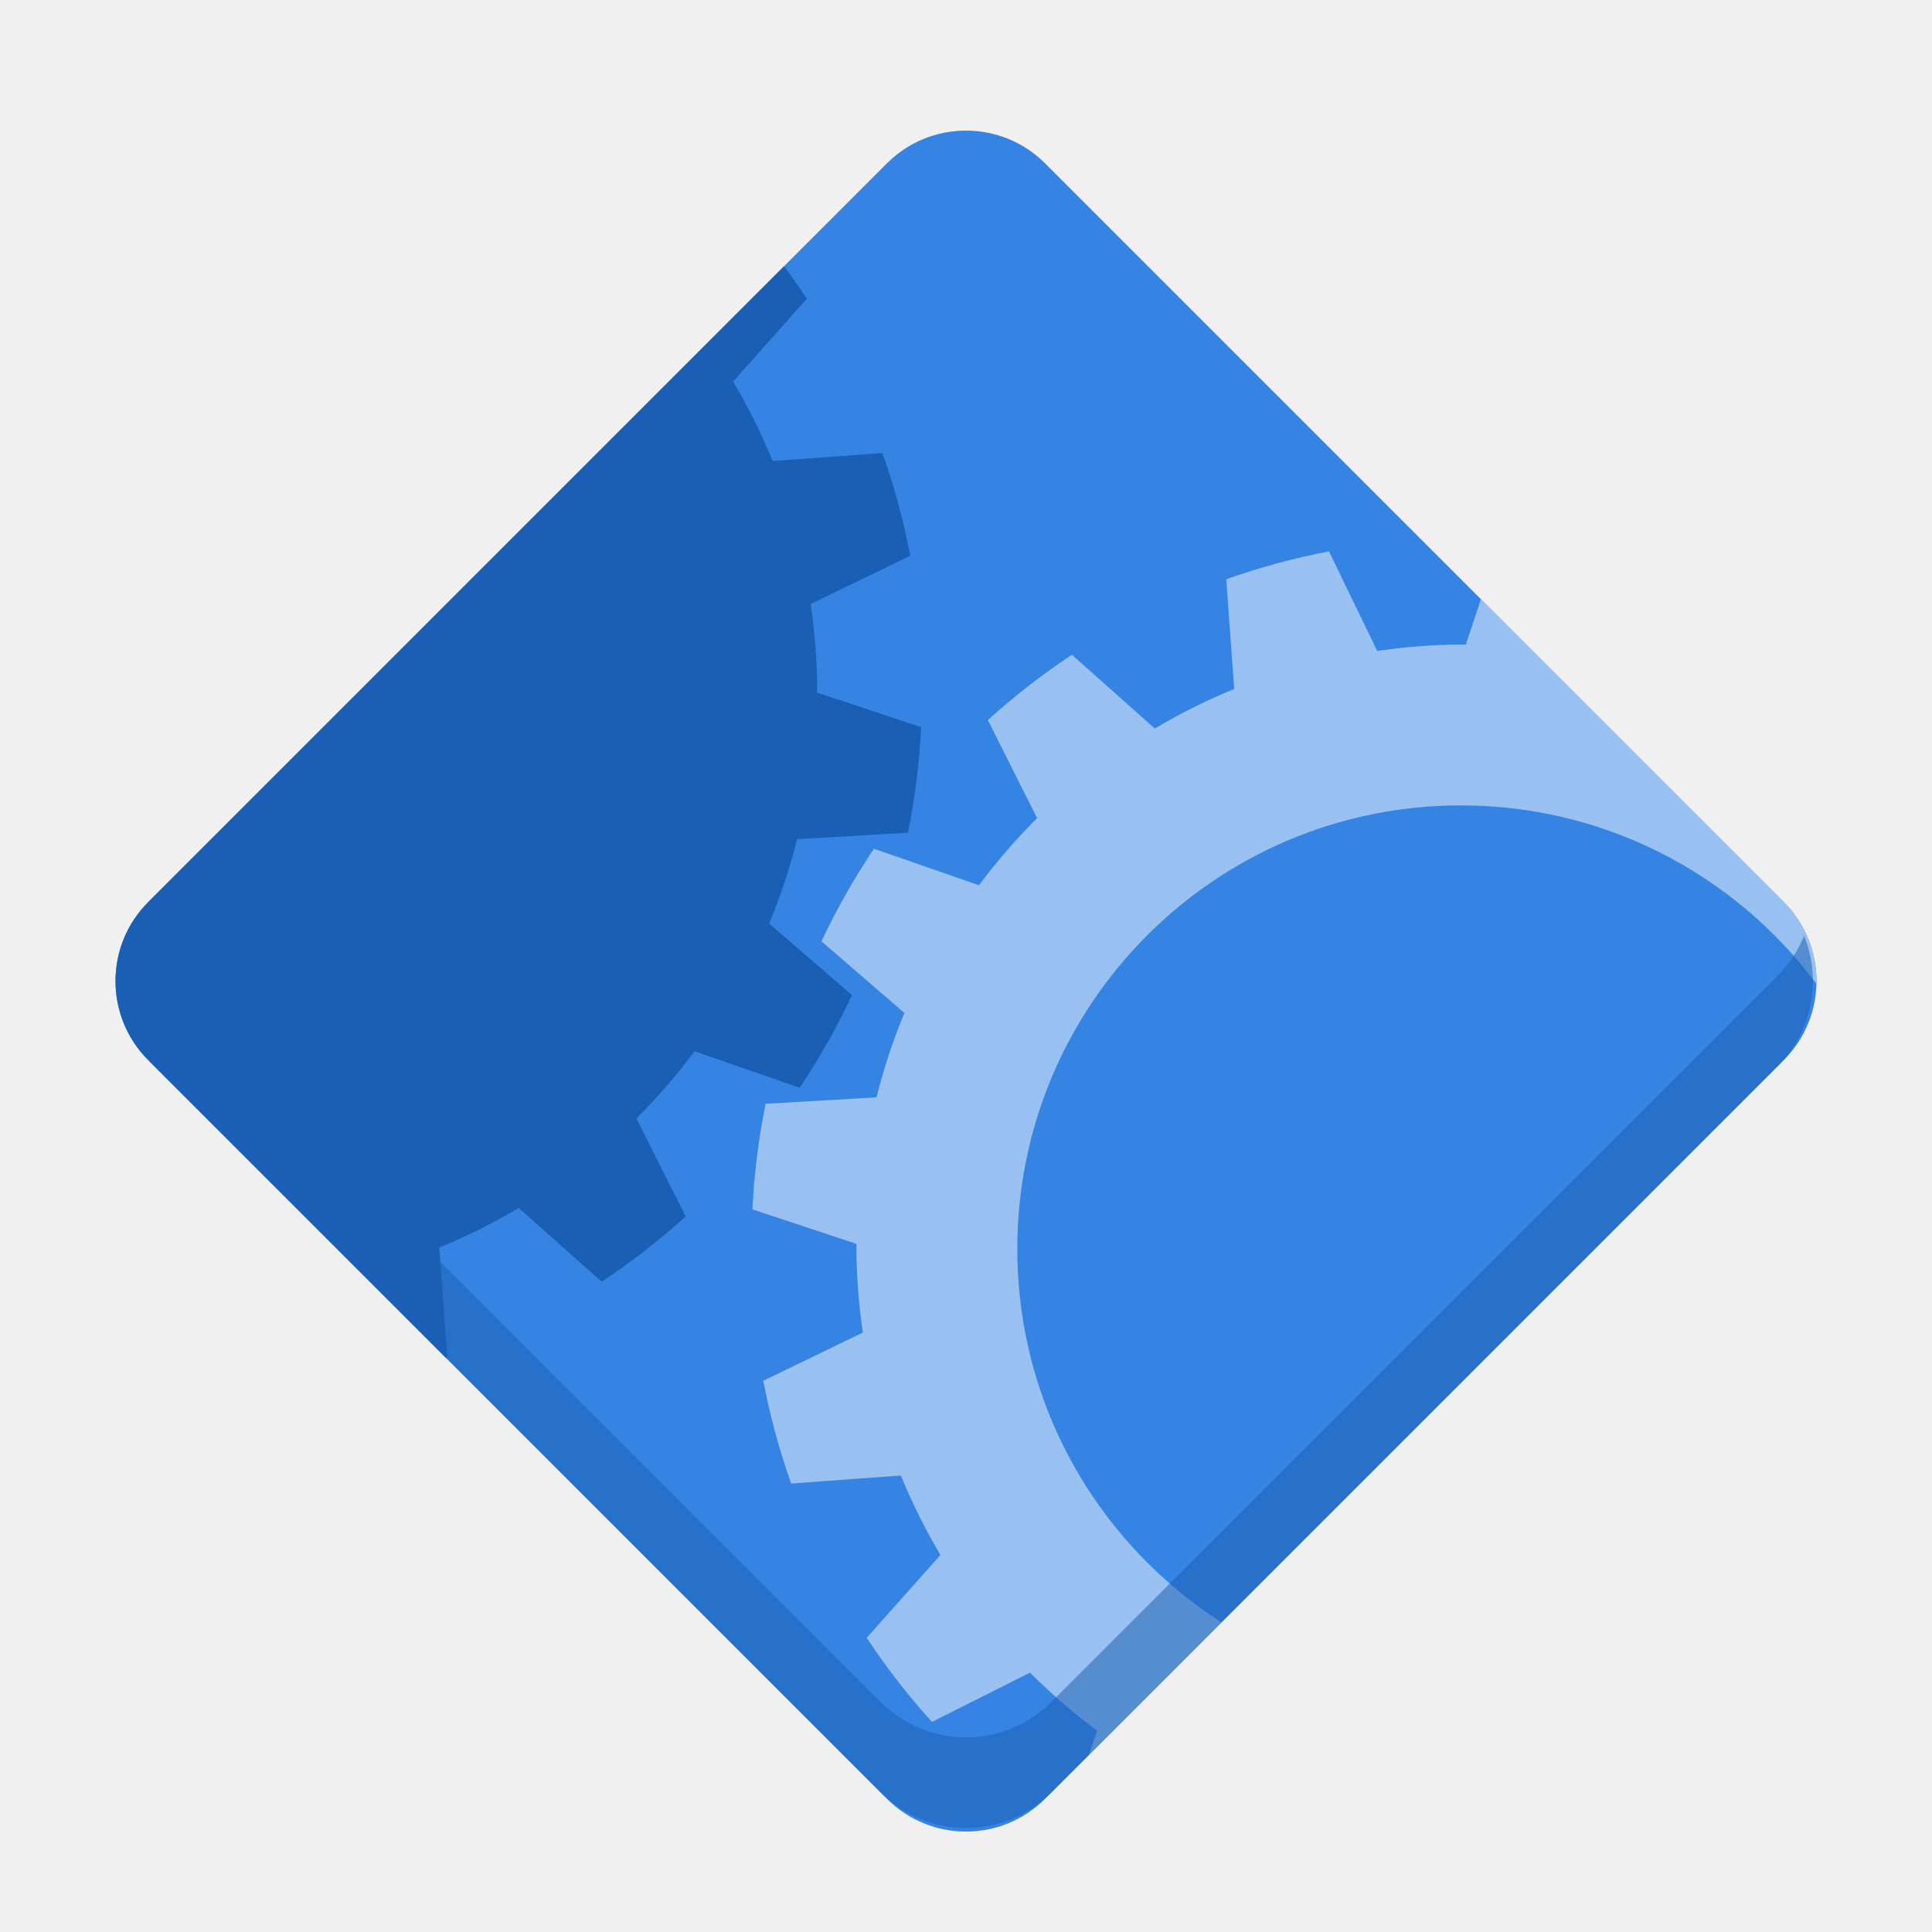
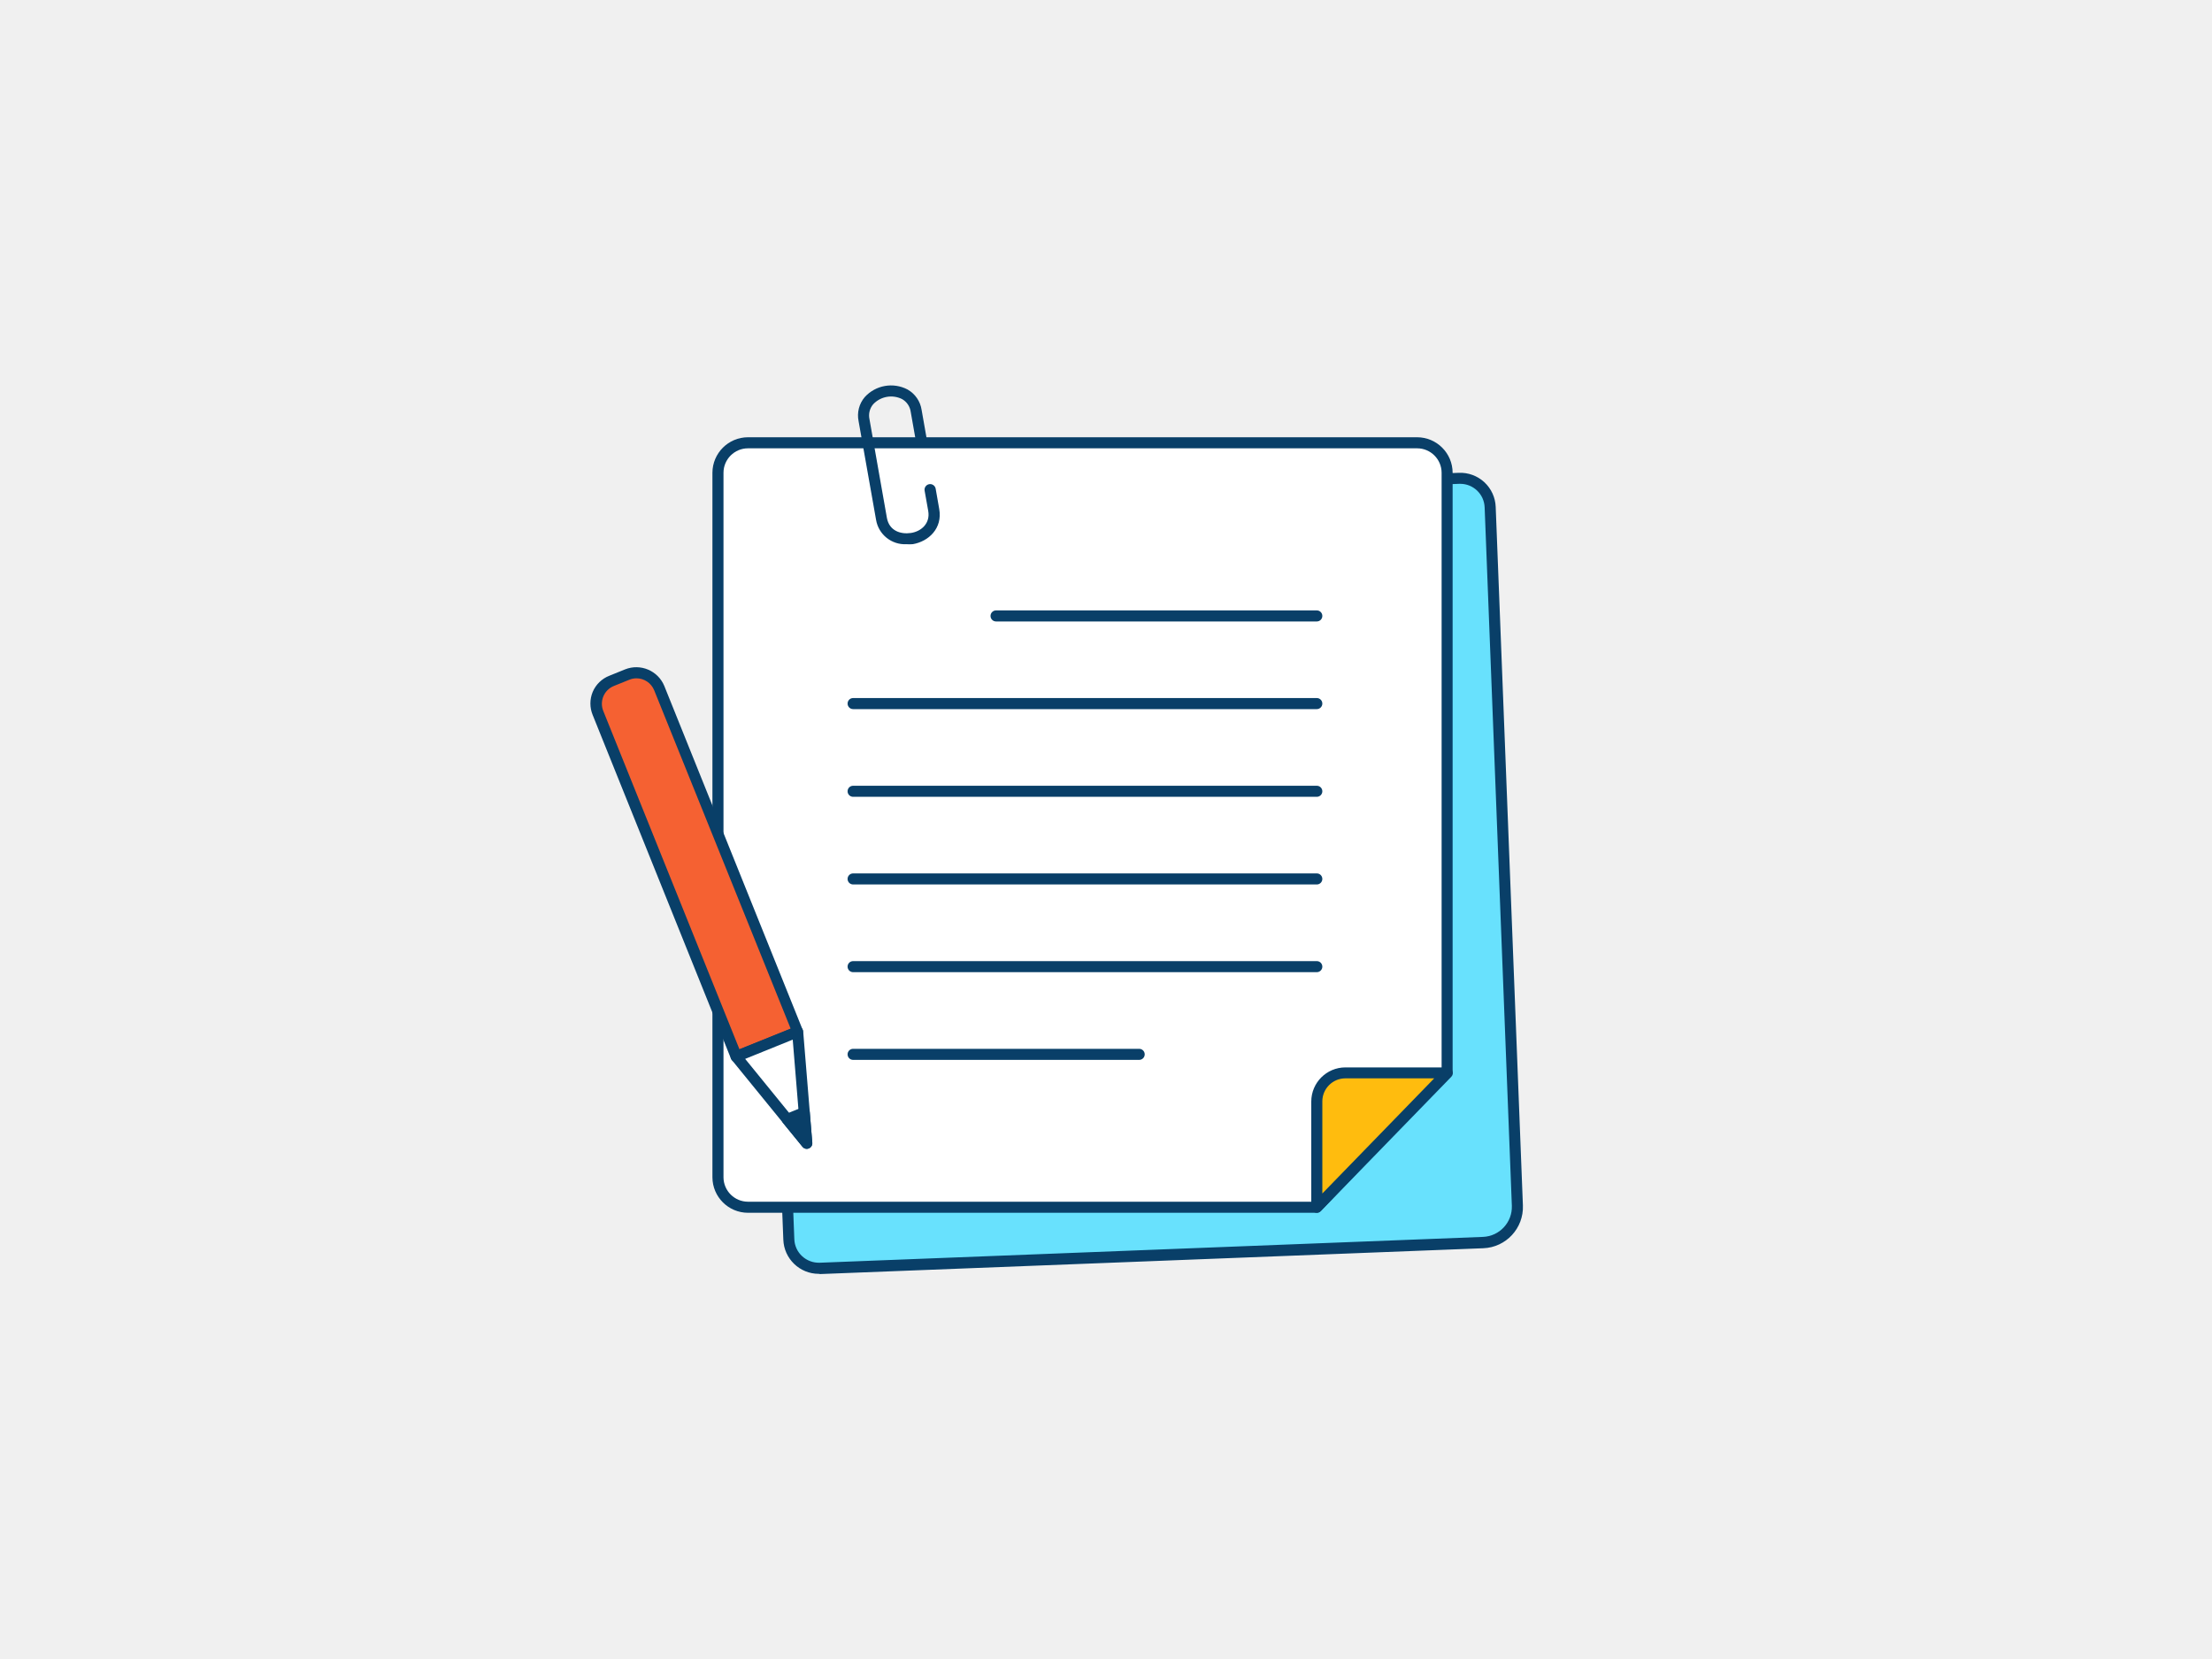
- <svg xmlns="http://www.w3.org/2000/svg" width="33.75mm" height="33.75mm" viewBox="0 0 33.75 33.75" version="1.1" id="svg974">
-   <defs id="defs968">
-     <clipPath clipPathUnits="userSpaceOnUse" id="clipPath18689">
-       <rect clip-path="none" transform="rotate(45)" ry="32" rx="32" y="123.999" x="486.037" height="362.943" width="362.943" id="rect18691" style="display:inline;opacity:1;vector-effect:none;fill:#4a86cf;fill-opacity:1;stroke:none;stroke-width:26.067;stroke-linecap:butt;stroke-linejoin:miter;stroke-miterlimit:4;stroke-dasharray:none;stroke-dashoffset:0;stroke-opacity:1;marker:none;marker-start:none;marker-mid:none;marker-end:none;paint-order:normal;enable-background:new" />
-     </clipPath>
-     <clipPath clipPathUnits="userSpaceOnUse" id="clipPath18689-3">
-       <rect clip-path="none" transform="rotate(45)" ry="32" rx="32" y="123.999" x="486.037" height="362.943" width="362.943" id="rect18691-6" style="display:inline;opacity:1;vector-effect:none;fill:#4a86cf;fill-opacity:1;stroke:none;stroke-width:26.067;stroke-linecap:butt;stroke-linejoin:miter;stroke-miterlimit:4;stroke-dasharray:none;stroke-dashoffset:0;stroke-opacity:1;marker:none;marker-start:none;marker-mid:none;marker-end:none;paint-order:normal;enable-background:new" />
-     </clipPath>
-   </defs>
-   <g id="layer1" transform="translate(-61.81982,-103.944)">
-     <g transform="matrix(0.2636723,0,0,0.2636723,61.81982,-529.397)" style="display:inline;stroke-width:0.25;enable-background:new" id="g1836">
-       <g transform="matrix(0.25,0,0,0.25,0,2295)" id="g18818" style="stroke-width:0.25">
-         <g style="stroke-width:0.27" transform="matrix(0.9260519,0,0,0.9260519,18.93073,50.87633)" id="g18590">
-           <g style="stroke-width:0.27" id="g18681" clip-path="url(#clipPath18689-3)">
-             <rect style="opacity:1;vector-effect:none;fill:#3584e4;fill-opacity:1;stroke:none;stroke-width:8.221;stroke-linecap:butt;stroke-linejoin:miter;stroke-miterlimit:4;stroke-dasharray:none;stroke-dashoffset:0;stroke-opacity:1;marker:none;marker-start:none;marker-mid:none;marker-end:none;paint-order:normal" id="rect18571" width="424" height="424" x="458.337" y="90.642" rx="10.092" ry="10.092" transform="matrix(0.6052817,0.6052817,-0.6052817,0.6052817,33.44063,99.07363)" clip-path="none" />
-             <circle style="opacity:1;vector-effect:none;fill:#f66151;fill-opacity:1;stroke:none;stroke-width:7.037;stroke-linecap:butt;stroke-linejoin:miter;stroke-miterlimit:4;stroke-dasharray:none;stroke-dashoffset:0;stroke-opacity:1;marker:none;marker-start:none;marker-mid:none;marker-end:none;paint-order:normal" id="path18706" cx="0" cy="0" r="0" transform="translate(0,-212)" />
-             <circle style="opacity:1;vector-effect:none;fill:#f66151;fill-opacity:1;stroke:none;stroke-width:7.037;stroke-linecap:butt;stroke-linejoin:miter;stroke-miterlimit:4;stroke-dasharray:none;stroke-dashoffset:0;stroke-opacity:1;marker:none;marker-start:none;marker-mid:none;marker-end:none;paint-order:normal" id="path18708" cx="0" cy="0" r="0" transform="translate(0,-212)" />
-             <path style="display:inline;opacity:1;vector-effect:none;fill:#98c1f1;fill-opacity:1;stroke:none;stroke-width:7.037;stroke-linecap:butt;stroke-linejoin:miter;stroke-miterlimit:4;stroke-dasharray:none;stroke-dashoffset:0;stroke-opacity:1;marker:none;marker-start:none;marker-mid:none;marker-end:none;paint-order:normal;enable-background:new" d="m 408.92,561.918 -9.886,29.829 a 172.971,172.971 0 0 0 -1.427,-0.071 172.971,172.971 0 0 0 -23.929,1.852 l -13.801,-28.501 a 203.293,203.293 0 0 0 -29.401,7.972 l 2.286,31.405 a 172.971,172.971 0 0 0 -22.732,11.319 l -23.718,-21.103 a 203.293,203.293 0 0 0 -24.059,18.674 l 14.099,28.073 a 172.971,172.971 0 0 0 -16.636,19.211 l -30.058,-10.448 a 203.293,203.293 0 0 0 -15.017,26.488 l 23.73,20.507 a 172.971,172.971 0 0 0 -7.985,24.143 l -31.73,1.849 a 203.293,203.293 0 0 0 -3.778,30.217 l 29.829,9.886 a 172.971,172.971 0 0 0 -0.071,1.427 172.971,172.971 0 0 0 1.852,23.929 l -28.501,13.801 a 203.293,203.293 0 0 0 7.972,29.401 l 31.405,-2.286 a 172.971,172.971 0 0 0 11.319,22.732 l -21.103,23.718 a 203.293,203.293 0 0 0 18.674,24.059 l 28.073,-14.099 a 172.971,172.971 0 0 0 19.211,16.636 l -10.448,30.058 a 203.293,203.293 0 0 0 26.488,15.017 l 20.507,-23.73 a 172.971,172.971 0 0 0 24.143,7.985 l 1.849,31.73 a 203.293,203.293 0 0 0 30.217,3.778 l 9.886,-29.829 a 172.971,172.971 0 0 0 1.427,0.071 172.971,172.971 0 0 0 23.929,-1.852 l 13.801,28.501 a 203.293,203.293 0 0 0 29.401,-7.972 l -2.286,-31.405 a 172.971,172.971 0 0 0 22.732,-11.319 l 23.718,21.103 A 203.293,203.293 0 0 0 532.96,916 l -14.099,-28.073 a 172.971,172.971 0 0 0 16.636,-19.211 l 30.058,10.448 a 203.293,203.293 0 0 0 15.017,-26.488 l -23.73,-20.507 a 172.971,172.971 0 0 0 7.985,-24.143 l 31.73,-1.849 a 203.293,203.293 0 0 0 3.778,-30.217 l -29.829,-9.886 a 172.971,172.971 0 0 0 0.071,-1.427 172.971,172.971 0 0 0 -1.852,-23.929 l 28.501,-13.801 a 203.293,203.293 0 0 0 -7.972,-29.401 l -31.405,2.286 a 172.971,172.971 0 0 0 -11.319,-22.732 l 21.103,-23.718 a 203.293,203.293 0 0 0 -18.674,-24.059 l -28.073,14.099 a 172.971,172.971 0 0 0 -19.211,-16.636 l 10.448,-30.058 A 203.293,203.293 0 0 0 485.636,581.681 l -20.507,23.73 a 172.971,172.971 0 0 0 -24.143,-7.985 l -1.849,-31.73 a 203.293,203.293 0 0 0 -30.217,-3.778 z M 397.607,637.722 A 126.926,126.926 0 0 1 524.532,764.647 126.926,126.926 0 0 1 397.607,891.572 126.926,126.926 0 0 1 270.682,764.647 126.926,126.926 0 0 1 397.607,637.722 Z" id="path18717-4" />
-             <path id="path18758" d="m 51.748,401.284 -9.886,29.829 c -0.476,-0.026 -0.951,-0.05 -1.427,-0.071 -8.01,0.062 -16.005,0.681 -23.929,1.852 L 2.706,404.392 c -9.986,1.918 -19.814,4.583 -29.401,7.972 l 2.286,31.405 c -7.844,3.211 -15.442,6.994 -22.732,11.319 l -23.718,-21.103 c -8.475,5.614 -16.518,11.857 -24.059,18.674 l 14.099,28.073 c -6.009,5.987 -11.569,12.408 -16.636,19.211 l -30.058,-10.448 c -5.661,8.442 -10.68,17.296 -15.017,26.488 l 23.73,20.507 c -3.25,7.841 -5.919,15.91 -7.985,24.143 l -31.73,1.849 c -2.013,9.964 -3.276,20.064 -3.778,30.217 l 29.829,9.886 c -0.026,0.476 -0.05,0.951 -0.071,1.427 0.062,8.01 0.681,16.005 1.852,23.929 l -28.501,13.801 c 1.918,9.986 4.583,19.814 7.972,29.401 l 31.405,-2.286 c 3.211,7.844 6.994,15.442 11.319,22.732 l -21.103,23.718 c 5.614,8.475 11.857,16.518 18.674,24.059 l 28.073,-14.099 c 5.987,6.009 12.408,11.569 19.211,16.636 l -10.448,30.058 c 8.442,5.661 17.296,10.68 26.488,15.017 l 20.507,-23.73 c 7.841,3.25 15.91,5.919 24.143,7.985 l 1.849,31.73 c 9.964,2.013 20.064,3.276 30.217,3.778 l 9.886,-29.829 c 0.476,0.026 0.951,0.05 1.427,0.071 8.01,-0.062 16.005,-0.681 23.929,-1.852 l 13.801,28.501 c 9.986,-1.918 19.814,-4.583 29.401,-7.972 l -2.286,-31.405 c 7.844,-3.211 15.442,-6.994 22.732,-11.319 l 23.718,21.103 c 8.475,-5.614 16.518,-11.857 24.059,-18.674 l -14.099,-28.073 c 6.009,-5.987 11.569,-12.408 16.636,-19.211 l 30.058,10.448 c 5.661,-8.442 10.68,-17.296 15.017,-26.488 l -23.73,-20.507 c 3.25,-7.841 5.919,-15.91 7.985,-24.143 l 31.73,-1.849 c 2.013,-9.964 3.276,-20.064 3.778,-30.217 l -29.829,-9.886 c 0.026,-0.476 0.05,-0.951 0.071,-1.427 -0.062,-8.01 -0.681,-16.005 -1.852,-23.929 l 28.501,-13.801 c -1.918,-9.986 -4.583,-19.814 -7.972,-29.401 l -31.405,2.286 c -3.211,-7.844 -6.994,-15.442 -11.319,-22.732 l 21.103,-23.718 c -5.614,-8.475 -11.857,-16.518 -18.674,-24.059 l -28.073,14.099 c -5.987,-6.009 -12.408,-11.569 -19.211,-16.636 l 10.448,-30.058 c -8.442,-5.661 -17.296,-10.68 -26.488,-15.017 l -20.507,23.73 c -7.841,-3.25 -15.91,-5.919 -24.143,-7.985 l -1.849,-31.73 c -9.964,-2.013 -20.064,-3.276 -30.217,-3.778 z" style="display:inline;opacity:1;vector-effect:none;fill:#1a5fb4;fill-opacity:1;stroke:none;stroke-width:7.037;stroke-linecap:butt;stroke-linejoin:miter;stroke-miterlimit:4;stroke-dasharray:none;stroke-dashoffset:0;stroke-opacity:1;marker:none;marker-start:none;marker-mid:none;marker-end:none;paint-order:normal;enable-background:new" />
-           </g>
-         </g>
-         <path style="display:inline;opacity:0.534;vector-effect:none;fill:#1a5fb4;fill-opacity:1;stroke:none;stroke-width:1.629;stroke-linecap:butt;stroke-linejoin:miter;stroke-miterlimit:4;stroke-dasharray:none;stroke-dashoffset:0;stroke-opacity:1;marker:none;marker-start:none;marker-mid:none;marker-end:none;paint-order:normal;enable-background:new" clip-path="none" d="m 8.477,2676 c -1.171,2.887 -0.583,6.308 1.766,8.656 l 48.102,48.102 c 3.134,3.134 8.179,3.134 11.312,0 l 48.102,-48.102 c 2.348,-2.348 2.937,-5.77 1.766,-8.656 -0.392,0.966 -0.98,1.871 -1.766,2.656 l -48.102,48.102 c -3.134,3.134 -8.179,3.134 -11.312,0 L 10.242,2678.656 C 9.457,2677.871 8.868,2676.965 8.477,2676 Z" transform="matrix(4,0,0,4,0,-10028)" id="rect18571-6" />
-       </g>
-       <rect y="2402" x="-1.5000001e-06" height="128" width="128" id="rect9125-7-2" style="display:inline;opacity:1;vector-effect:none;fill:none;fill-opacity:1;stroke:none;stroke-width:1.25;stroke-linecap:butt;stroke-linejoin:miter;stroke-miterlimit:4;stroke-dasharray:none;stroke-dashoffset:0;stroke-opacity:1;marker:none;marker-start:none;marker-mid:none;marker-end:none;paint-order:normal;enable-background:new" />
-     </g>
+ <svg xmlns="http://www.w3.org/2000/svg" viewBox="0 0 400 300">
+   <path d="m148.27 229.34a5.41 5.41 0 0 1 -5.62-5.21l-5-127.3a5.42 5.42 0 0 1 5.21-5.63l120.94-4.71a5.42 5.42 0 0 1 5.63 5.21l4.96 126.3a6.44 6.44 0 0 1 -6.19 6.68z" fill="#68e1fd" />
+   <path d="m148.06 230.35a6.41 6.41 0 0 1 -6.41-6.18l-5-127.3a6.43 6.43 0 0 1 6.17-6.67l120.98-4.7a6.41 6.41 0 0 1 6.67 6.16l4.92 126.34a7.45 7.45 0 0 1 -7.15 7.72l-119.93 4.67zm116-142.86h-.18l-120.94 4.71a4.43 4.43 0 0 0 -4.25 4.59l4.95 127.31a4.39 4.39 0 0 0 1.42 3.07 4.46 4.46 0 0 0 3.18 1.17l119.93-4.67a5.44 5.44 0 0 0 5.22-5.64l-4.92-126.29a4.42 4.42 0 0 0 -4.41-4.25z" fill="#093f68" />
+   <path d="m238.12 218.31h-102.86a5.42 5.42 0 0 1 -5.42-5.42v-127.4a5.41 5.41 0 0 1 5.42-5.42h121a5.42 5.42 0 0 1 5.42 5.42v108.05z" fill="#fff" />
+   <path d="m238.12 219.31h-102.86a6.44 6.44 0 0 1 -6.43-6.42v-127.4a6.44 6.44 0 0 1 6.43-6.42h121a6.43 6.43 0 0 1 6.42 6.42v108.05a1 1 0 0 1 -.28.69l-23.56 24.77a1 1 0 0 1 -.72.31zm-102.86-138.24a4.43 4.43 0 0 0 -4.43 4.42v127.4a4.44 4.44 0 0 0 4.43 4.42h102.43l23-24.17v-107.65a4.43 4.43 0 0 0 -4.42-4.42z" fill="#093f68" />
+   <path d="m238.12 218.31v-19.12a5.18 5.18 0 0 1 5.17-5.17h18.43z" fill="#ffbc0e" />
+   <g fill="#093f68">
+     <path d="m238.12 219.31a1.16 1.16 0 0 1 -.37-.07 1 1 0 0 1 -.63-.93v-19.12a6.18 6.18 0 0 1 6.17-6.17h18.43a1 1 0 0 1 .72 1.7l-23.6 24.28a1 1 0 0 1 -.72.31zm5.17-24.31a4.17 4.17 0 0 0 -4.17 4.17v16.65l20.23-20.82z" />
+     <path d="m238.12 112.38h-58a1 1 0 1 1 0-2h58a1 1 0 0 1 0 2z" />
+     <path d="m238.12 128.23h-83.85a1 1 0 0 1 0-2h83.85a1 1 0 0 1 0 2z" />
+     <path d="m238.12 144.09h-83.85a1 1 0 0 1 0-2h83.85a1 1 0 0 1 0 2z" />
+     <path d="m238.12 159.94h-83.85a1 1 0 0 1 0-2h83.85a1 1 0 0 1 0 2z" />
+     <path d="m238.12 175.8h-83.85a1 1 0 0 1 0-2h83.85a1 1 0 0 1 0 2z" />
+     <path d="m206 191.66h-51.73a1 1 0 0 1 0-2h51.73a1 1 0 0 1 0 2z" />
+     <path d="m163.9 98.41a5.29 5.29 0 0 1 -5.48-4.41l-3.16-17.84a5.11 5.11 0 0 1 1.12-4.36 6.43 6.43 0 0 1 7.73-1.37 5.12 5.12 0 0 1 2.55 3.71l.88 5a1 1 0 0 1 -.81 1.16 1 1 0 0 1 -1.16-.81l-.88-5a3.15 3.15 0 0 0 -1.56-2.32 4.45 4.45 0 0 0 -5.23.93 3.14 3.14 0 0 0 -.67 2.71l3.15 17.84c.42 2.34 2.48 3 4.33 2.73s3.55-1.71 3.14-4l-.65-3.65a1 1 0 0 1 2-.35l.64 3.65c.63 3.52-1.92 5.87-4.75 6.37a7.46 7.46 0 0 1 -1.19.01z" />
  </g>
+   <path d="m119.34 120h12a0 0 0 0 1 0 0v67a4.46 4.46 0 0 1 -4.46 4.46h-3.07a4.46 4.46 0 0 1 -4.46-4.46v-67a0 0 0 0 1 0 0z" fill="#f56132" transform="matrix(-.927706 .3733116 -.3733116 -.927706 299.74 253.31)" />
+   <path d="m133.11 192.05a.91.91 0 0 1 -.39-.08 1 1 0 0 1 -.54-.54l-25-62.13a5.46 5.46 0 0 1 0-4.18 5.39 5.39 0 0 1 3-2.92l2.84-1.15a5.48 5.48 0 0 1 7.11 3l25 62.12a1 1 0 0 1 -.55 1.3l-11.09 4.53a1 1 0 0 1 -.38.05zm-18-69.39a3.44 3.44 0 0 0 -1.29.25l-2.82 1.14a3.47 3.47 0 0 0 -1.91 4.51l24.63 61.19 9.26-3.73-24.68-61.19a3.47 3.47 0 0 0 -3.21-2.17z" fill="#093f68" />
+   <path d="m133.12 191.06 11.12-4.48 1.19 14.6.46 5.57-3.53-4.34z" fill="#fff" />
+   <path d="m145.89 207.75a1 1 0 0 1 -.77-.37l-12.78-15.69a1 1 0 0 1 .4-1.56l11.13-4.48a1 1 0 0 1 .89.08 1 1 0 0 1 .48.77l1.65 20.17a1 1 0 0 1 -.63 1 .94.94 0 0 1 -.37.08zm-11.14-16.27 9.88 12.14-1.28-15.62z" fill="#093f68" />
+   <path d="m142.36 202.41 3.07-1.23.46 5.57z" fill="#093f68" />
+   <path d="m145.89 207.75a1 1 0 0 1 -.77-.37l-3.54-4.33a1 1 0 0 1 -.19-.89 1 1 0 0 1 .6-.67l3.07-1.24a1 1 0 0 1 1.37.84l.46 5.58a1 1 0 0 1 -.63 1 .94.94 0 0 1 -.37.08zm-1.9-4.92.64.79-.08-1z" fill="#093f68" />
</svg>
